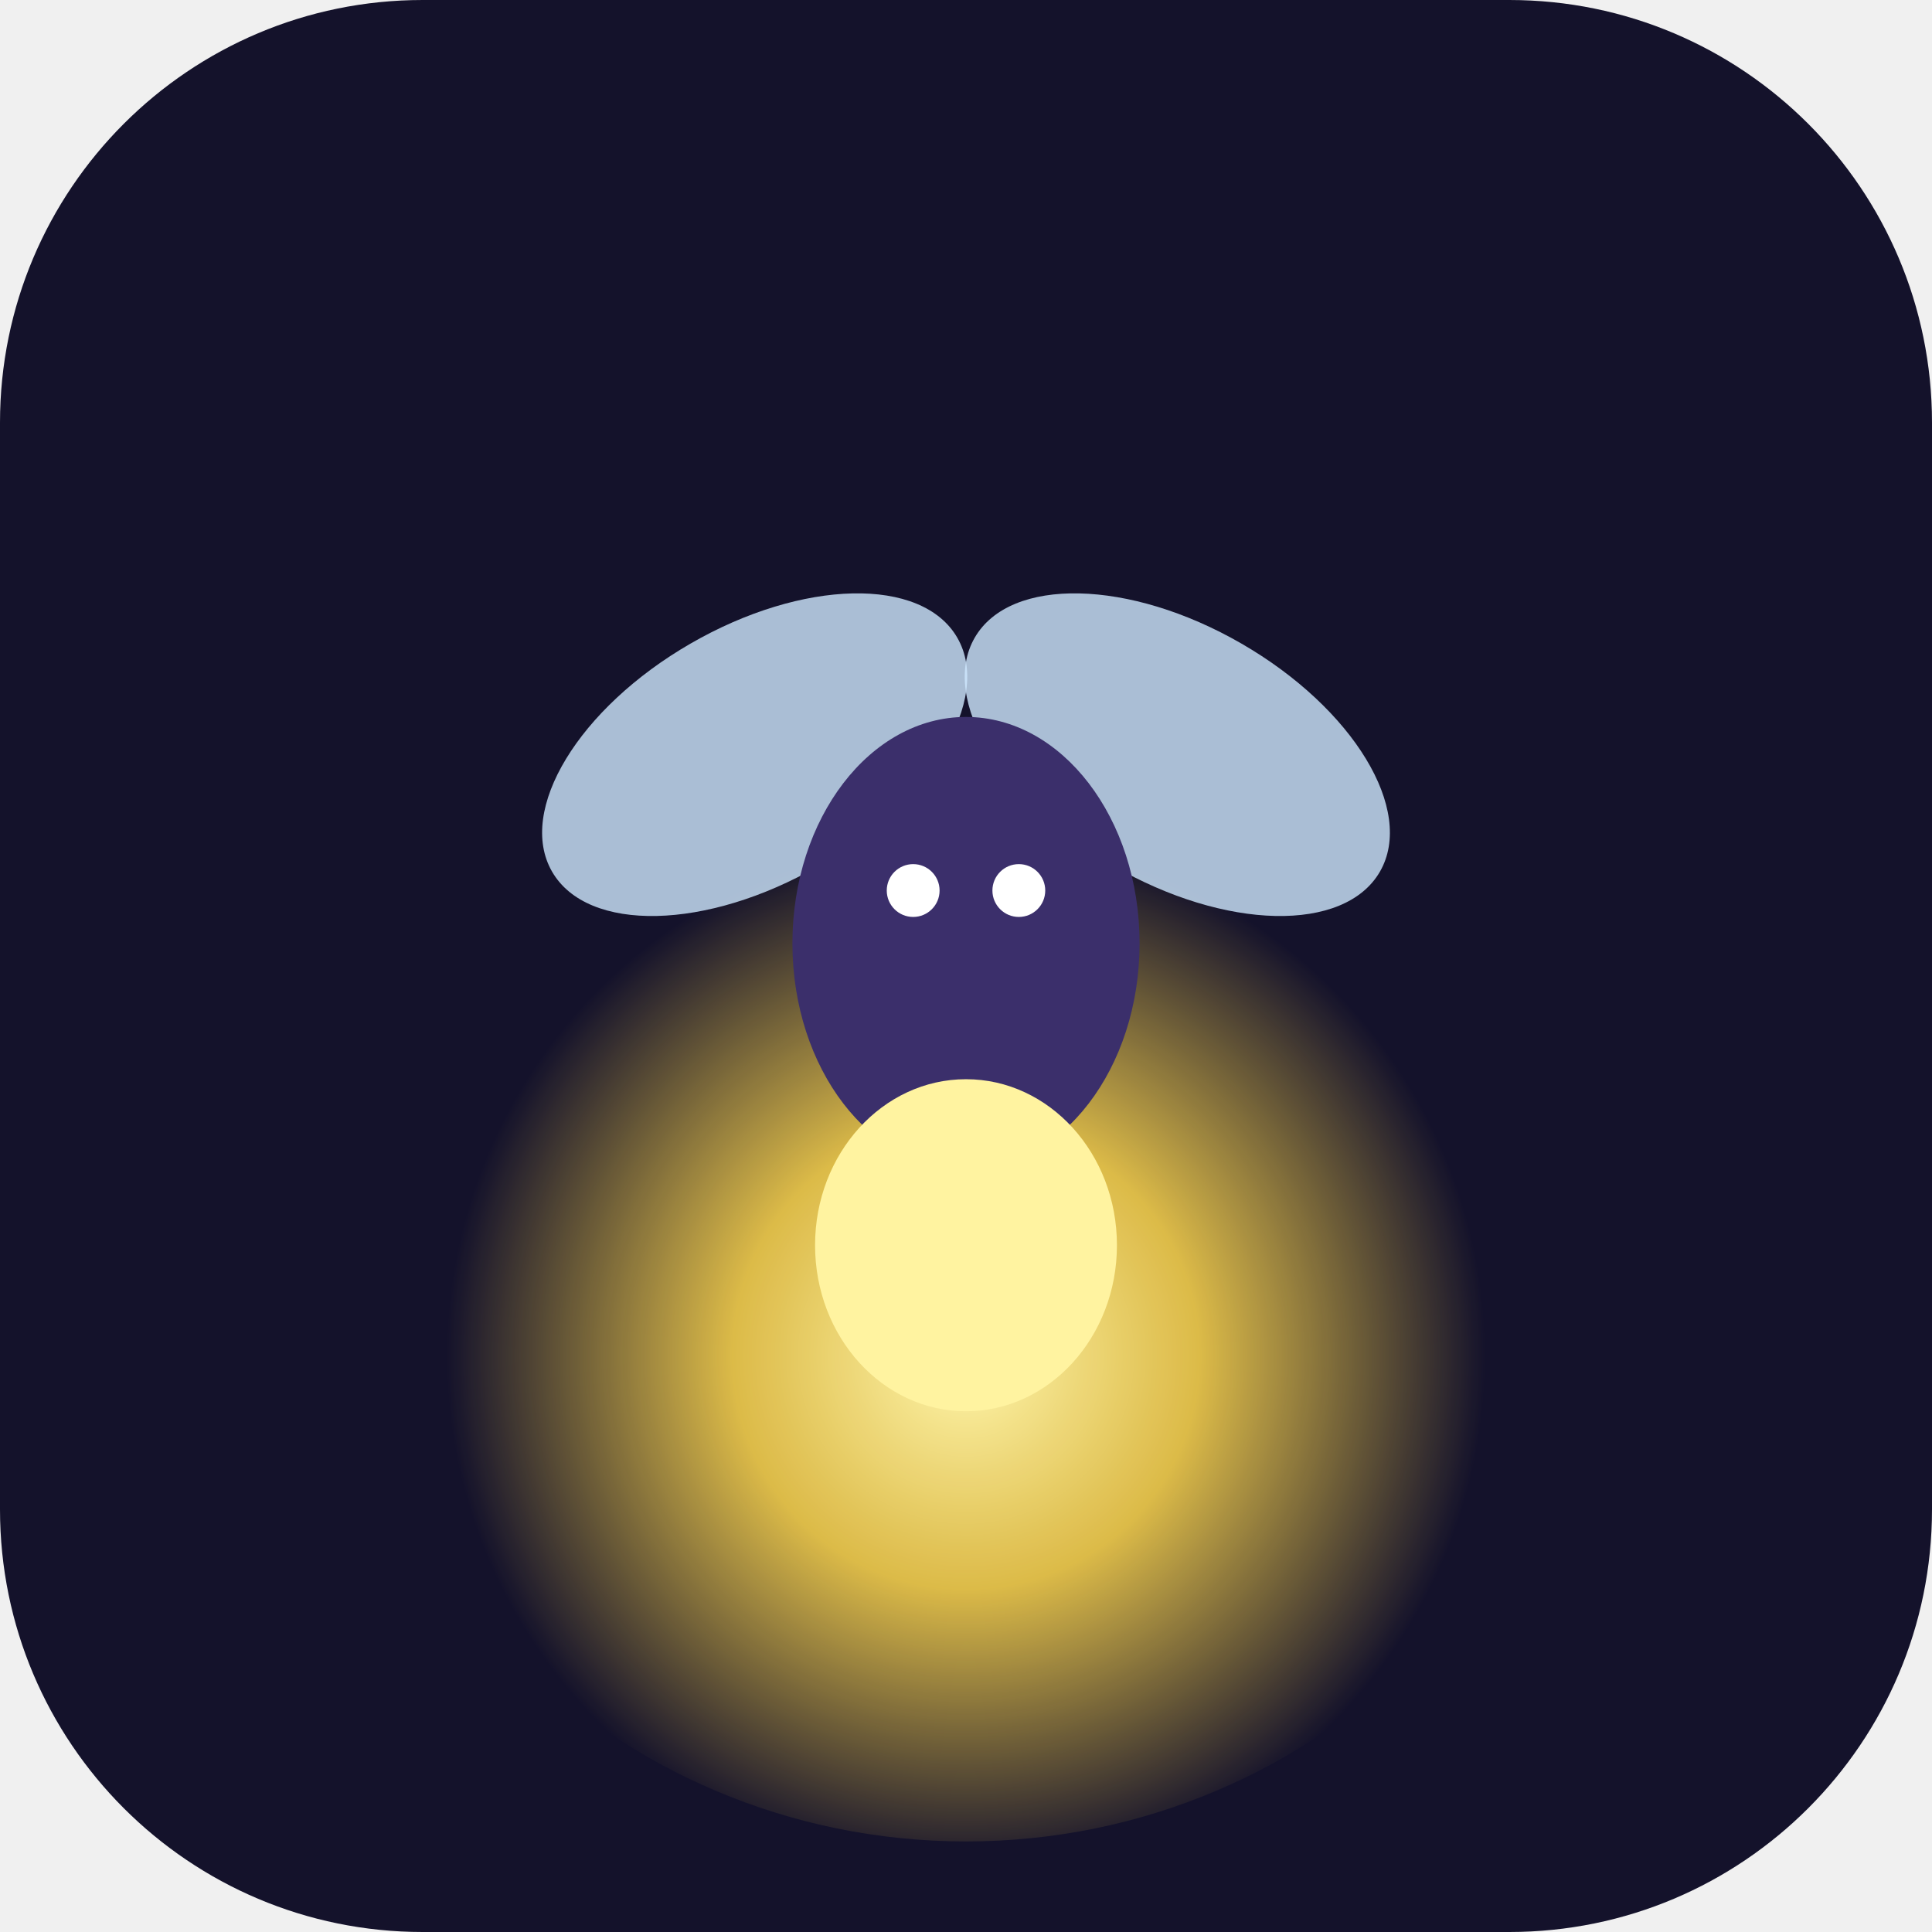
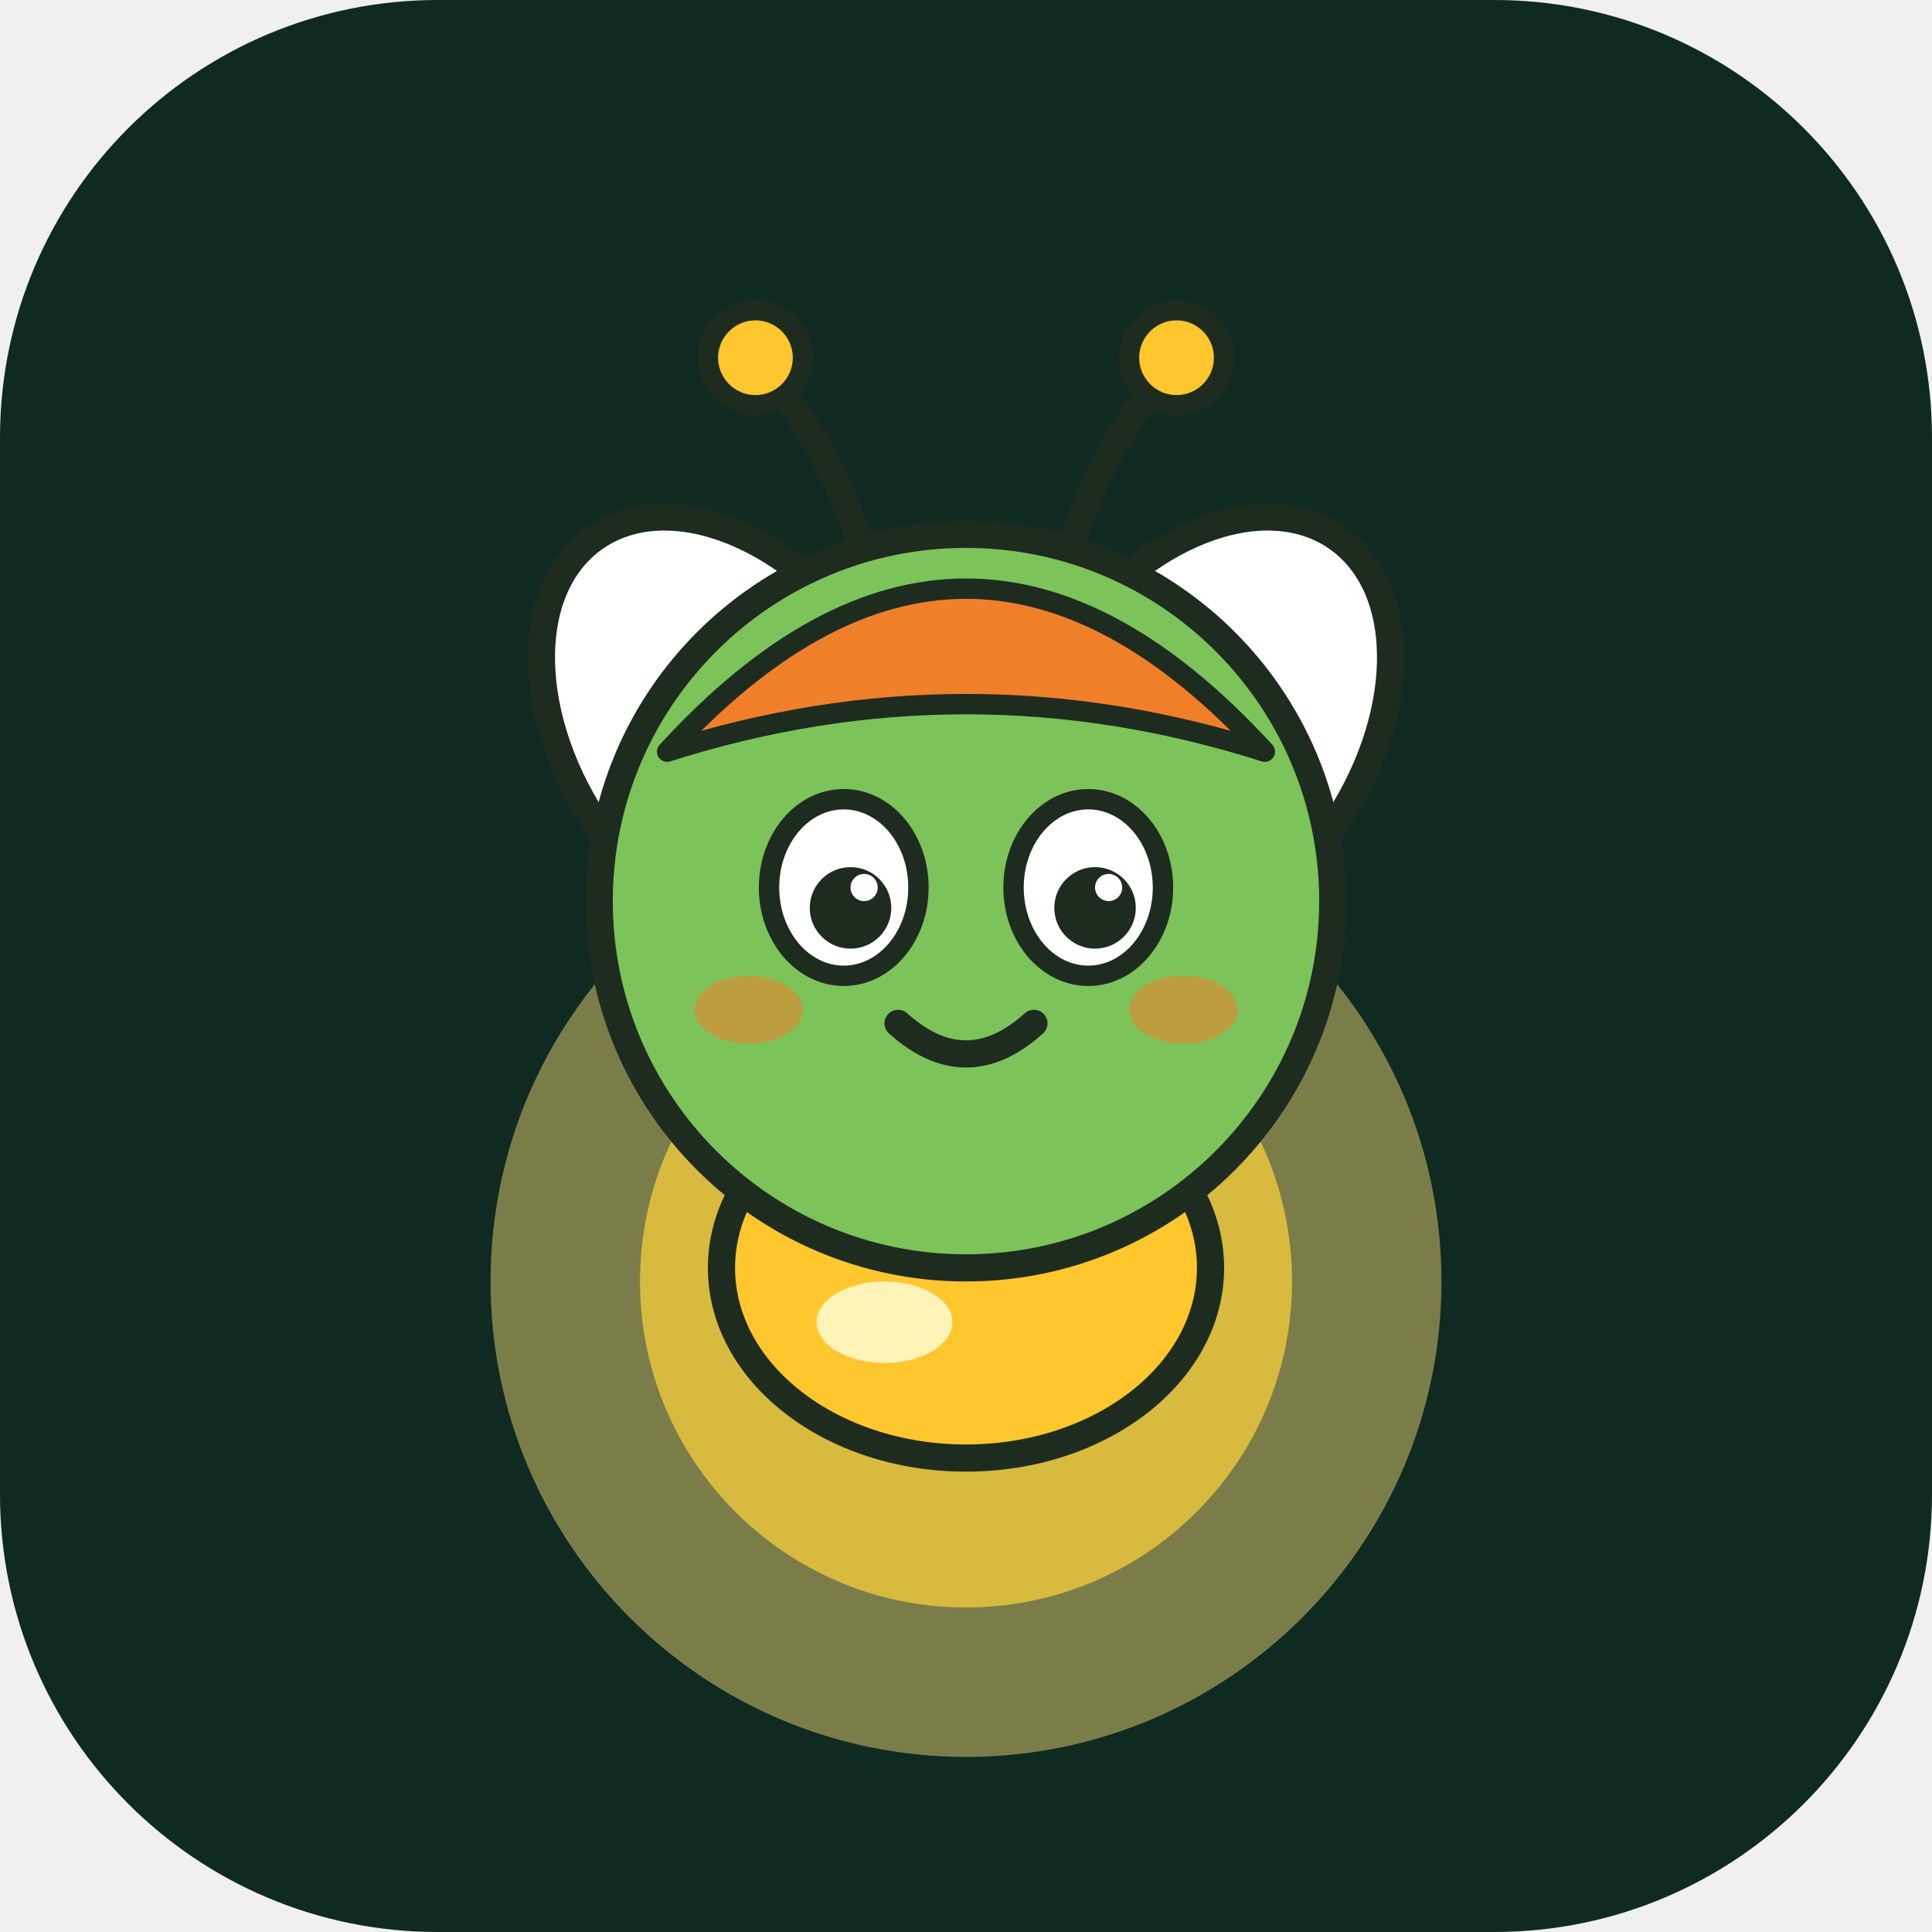
- <svg xmlns="http://www.w3.org/2000/svg" viewBox="0 0 512 512">
-   <defs>
-     <radialGradient id="glow" cx="50%" cy="62%" r="40%">
-       <stop offset="0" stop-color="#fff7b0" />
-       <stop offset="0.45" stop-color="#ffd84d" stop-opacity="0.85" />
-       <stop offset="1" stop-color="#ffd84d" stop-opacity="0" />
-     </radialGradient>
-   </defs>
-   <rect width="512" height="512" rx="112" fill="#14122b" />
-   <circle cx="256" cy="318" r="170" fill="url(#glow)" />
-   <ellipse cx="200" cy="200" rx="62" ry="34" fill="#cfe8ff" opacity="0.8" transform="rotate(-30 200 200)" />
-   <ellipse cx="312" cy="200" rx="62" ry="34" fill="#cfe8ff" opacity="0.8" transform="rotate(30 312 200)" />
-   <ellipse cx="256" cy="250" rx="46" ry="60" fill="#3b2f6b" />
-   <ellipse cx="256" cy="330" rx="40" ry="44" fill="#fff3a0" />
-   <circle cx="242" cy="236" r="7" fill="#fff" />
-   <circle cx="270" cy="236" r="7" fill="#fff" />
+ <svg xmlns="http://www.w3.org/2000/svg" viewBox="0 0 512 512" width="512" height="512">
+   <rect width="512" height="512" rx="116" fill="#0F2A21" />
+   <g transform="translate(76 66) scale(1.8)">
+     <g id="glow">
+       <circle cx="100" cy="152" r="70" fill="#FFE27A" opacity="0.45" />
+       <circle cx="100" cy="152" r="48" fill="#FFD43B" opacity="0.7" />
+     </g>
+     <g id="wings">
+       <ellipse cx="66" cy="72" rx="24" ry="36" fill="#FFFFFF" stroke="#1E2B1F" stroke-width="4" transform="rotate(-35 66 72)" />
+       <ellipse cx="134" cy="72" rx="24" ry="36" fill="#FFFFFF" stroke="#1E2B1F" stroke-width="4" transform="rotate(35 134 72)" />
+     </g>
+     <g id="antennae" fill="none" stroke="#1E2B1F" stroke-width="4" stroke-linecap="round">
+       <path d="M86 48 Q80 28 70 18" />
+       <path d="M114 48 Q120 28 130 18" />
+       <circle cx="69" cy="16" r="7" fill="#FFC62E" stroke-width="3" />
+       <circle cx="131" cy="16" r="7" fill="#FFC62E" stroke-width="3" />
+     </g>
+     <g id="tail-light">
+       <ellipse cx="100" cy="150" rx="36" ry="28" fill="#FFC62E" stroke="#1E2B1F" stroke-width="4" />
+       <ellipse cx="88" cy="158" rx="10" ry="6" fill="#FFF3B8" />
+     </g>
+     <g id="body">
+       <circle cx="100" cy="96" r="54" fill="#7CC35A" stroke="#1E2B1F" stroke-width="4" />
+       <path d="M56 74 Q100 26 144 74 Q100 60 56 74 Z" fill="#F07F2A" stroke="#1E2B1F" stroke-width="3" stroke-linejoin="round" />
+       <ellipse cx="68" cy="112" rx="8" ry="5" fill="#F07F2A" opacity="0.55" />
+       <ellipse cx="132" cy="112" rx="8" ry="5" fill="#F07F2A" opacity="0.55" />
+     </g>
+     <g id="eyes">
+       <ellipse cx="82" cy="94" rx="11" ry="13" fill="#FFFFFF" stroke="#1E2B1F" stroke-width="3" />
+       <ellipse cx="118" cy="94" rx="11" ry="13" fill="#FFFFFF" stroke="#1E2B1F" stroke-width="3" />
+       <circle cx="83" cy="97" r="6" fill="#1E2B1F" />
+       <circle cx="119" cy="97" r="6" fill="#1E2B1F" />
+       <circle cx="85" cy="94" r="2" fill="#FFFFFF" />
+       <circle cx="121" cy="94" r="2" fill="#FFFFFF" />
+     </g>
+     <g id="mouth">
+       <path d="M90 114 Q100 123 110 114" fill="none" stroke="#1E2B1F" stroke-width="4" stroke-linecap="round" />
+     </g>
+   </g>
</svg>
